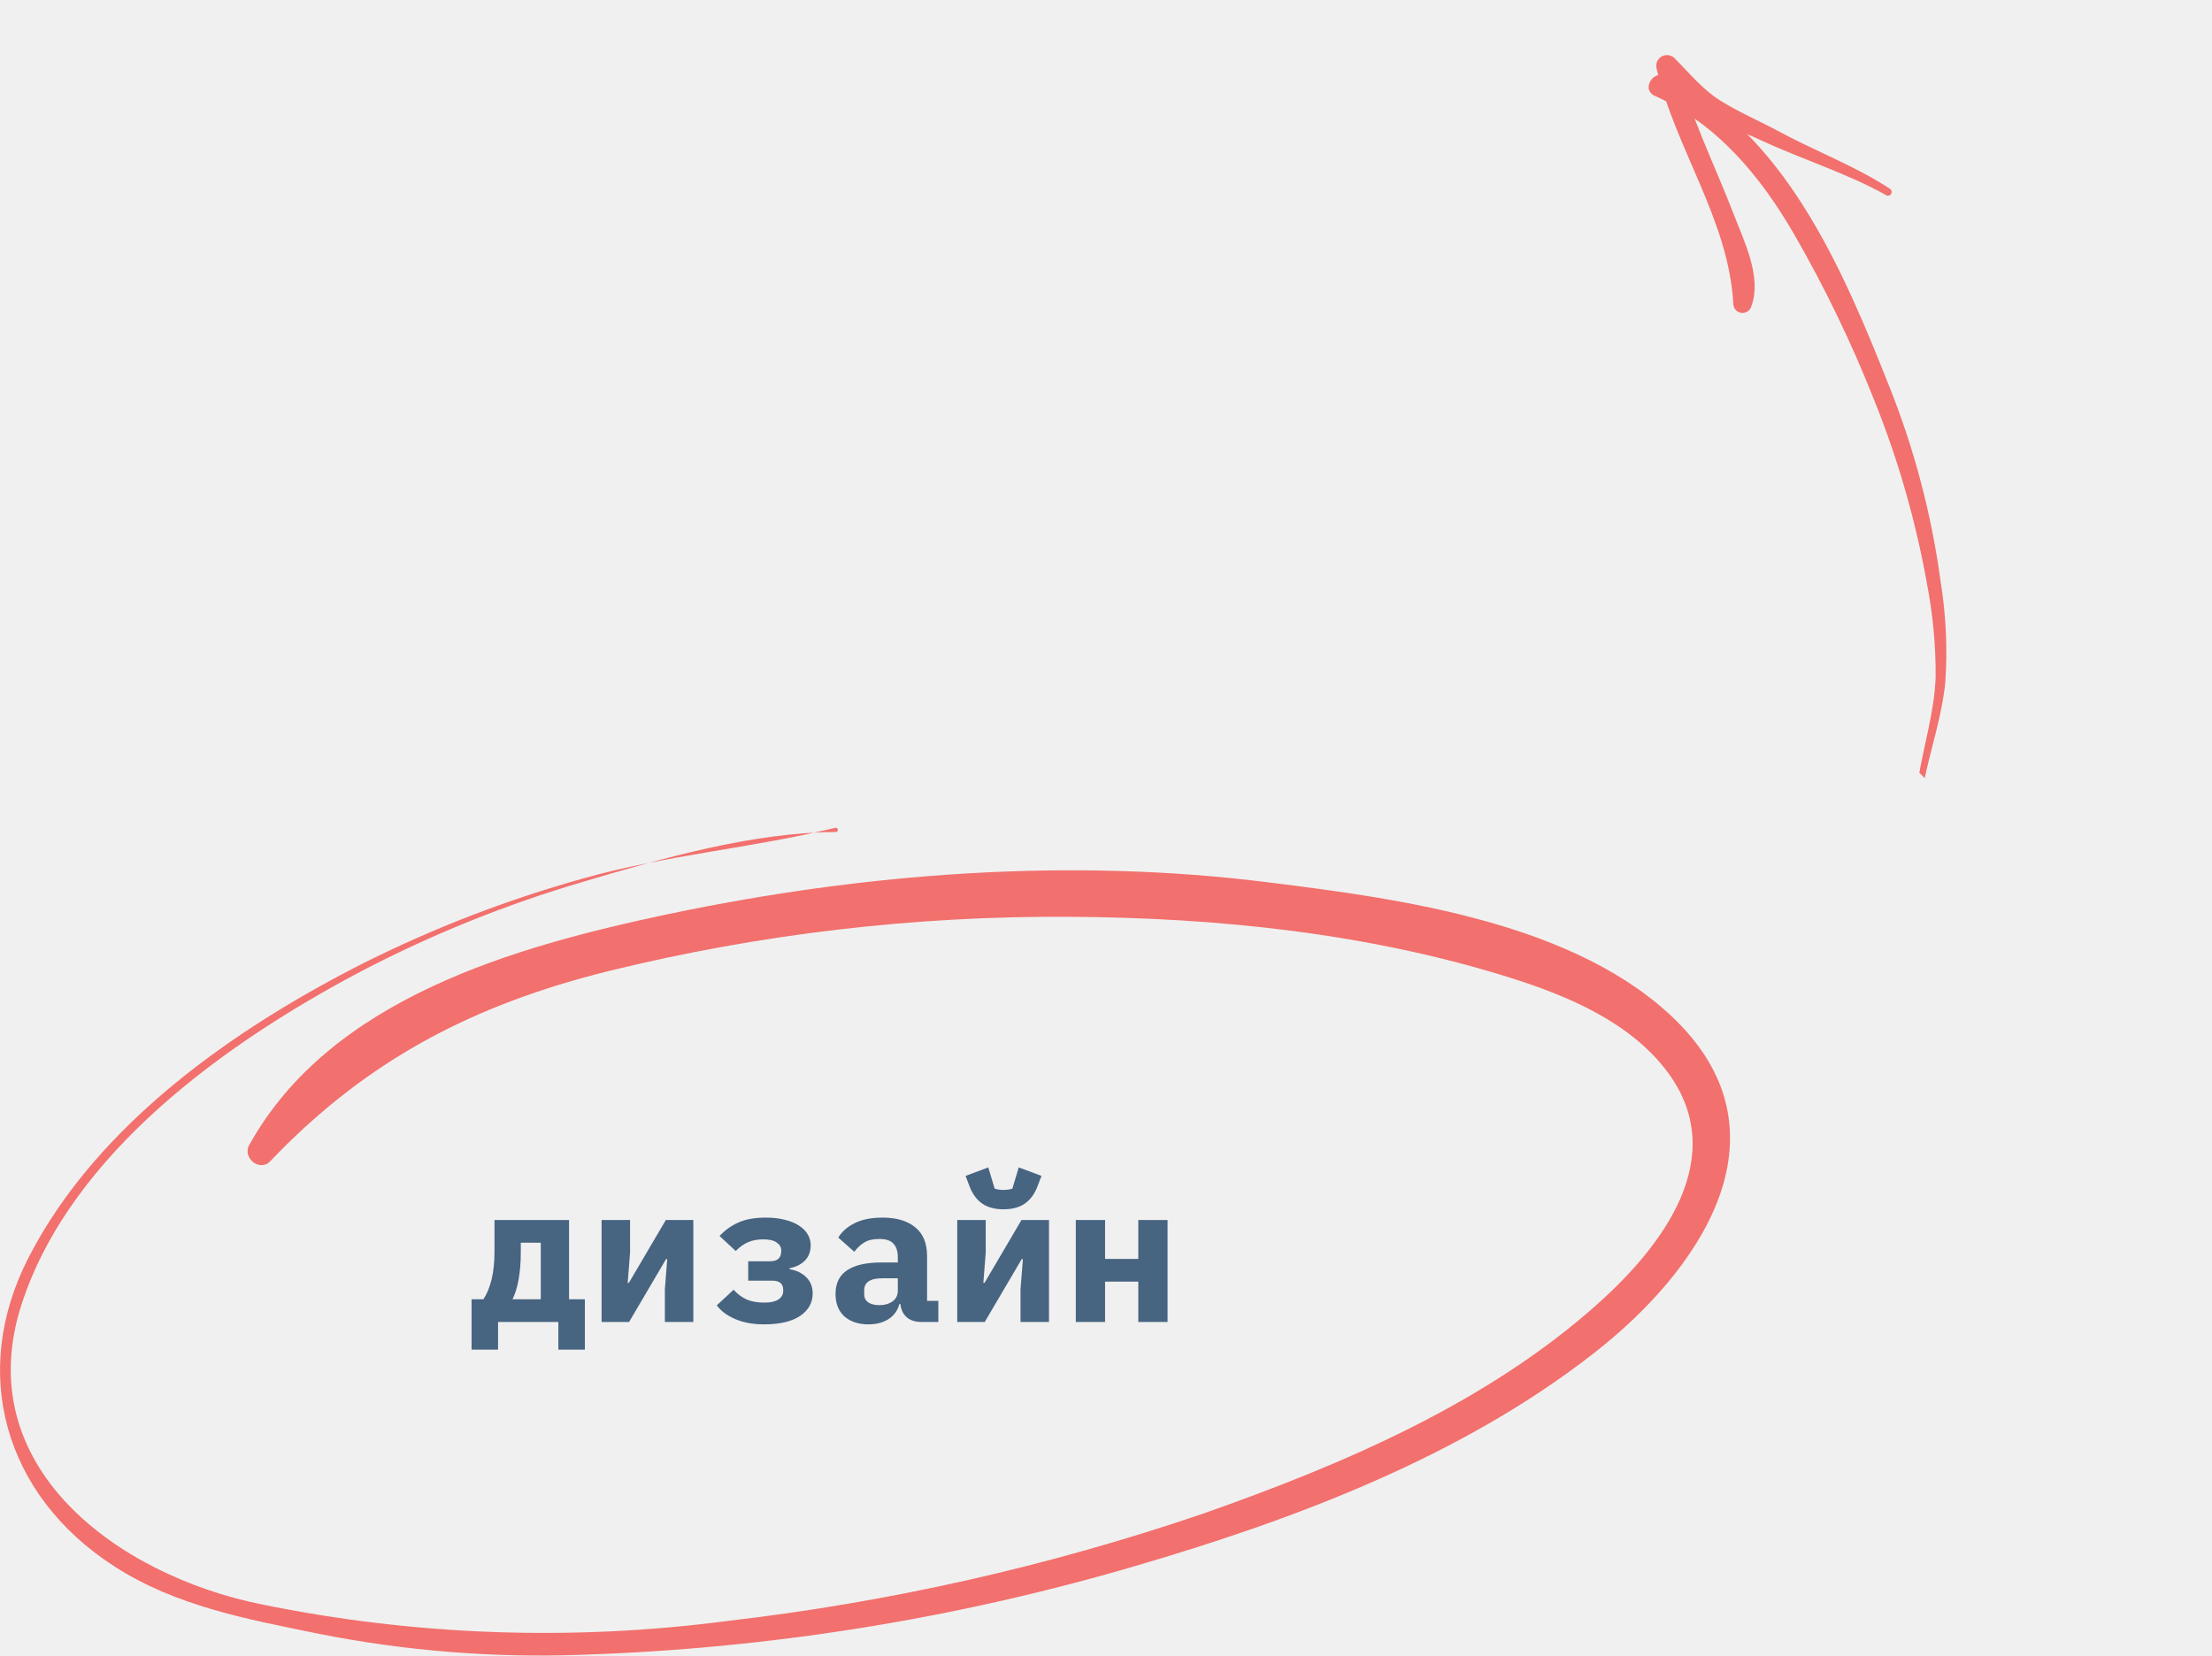
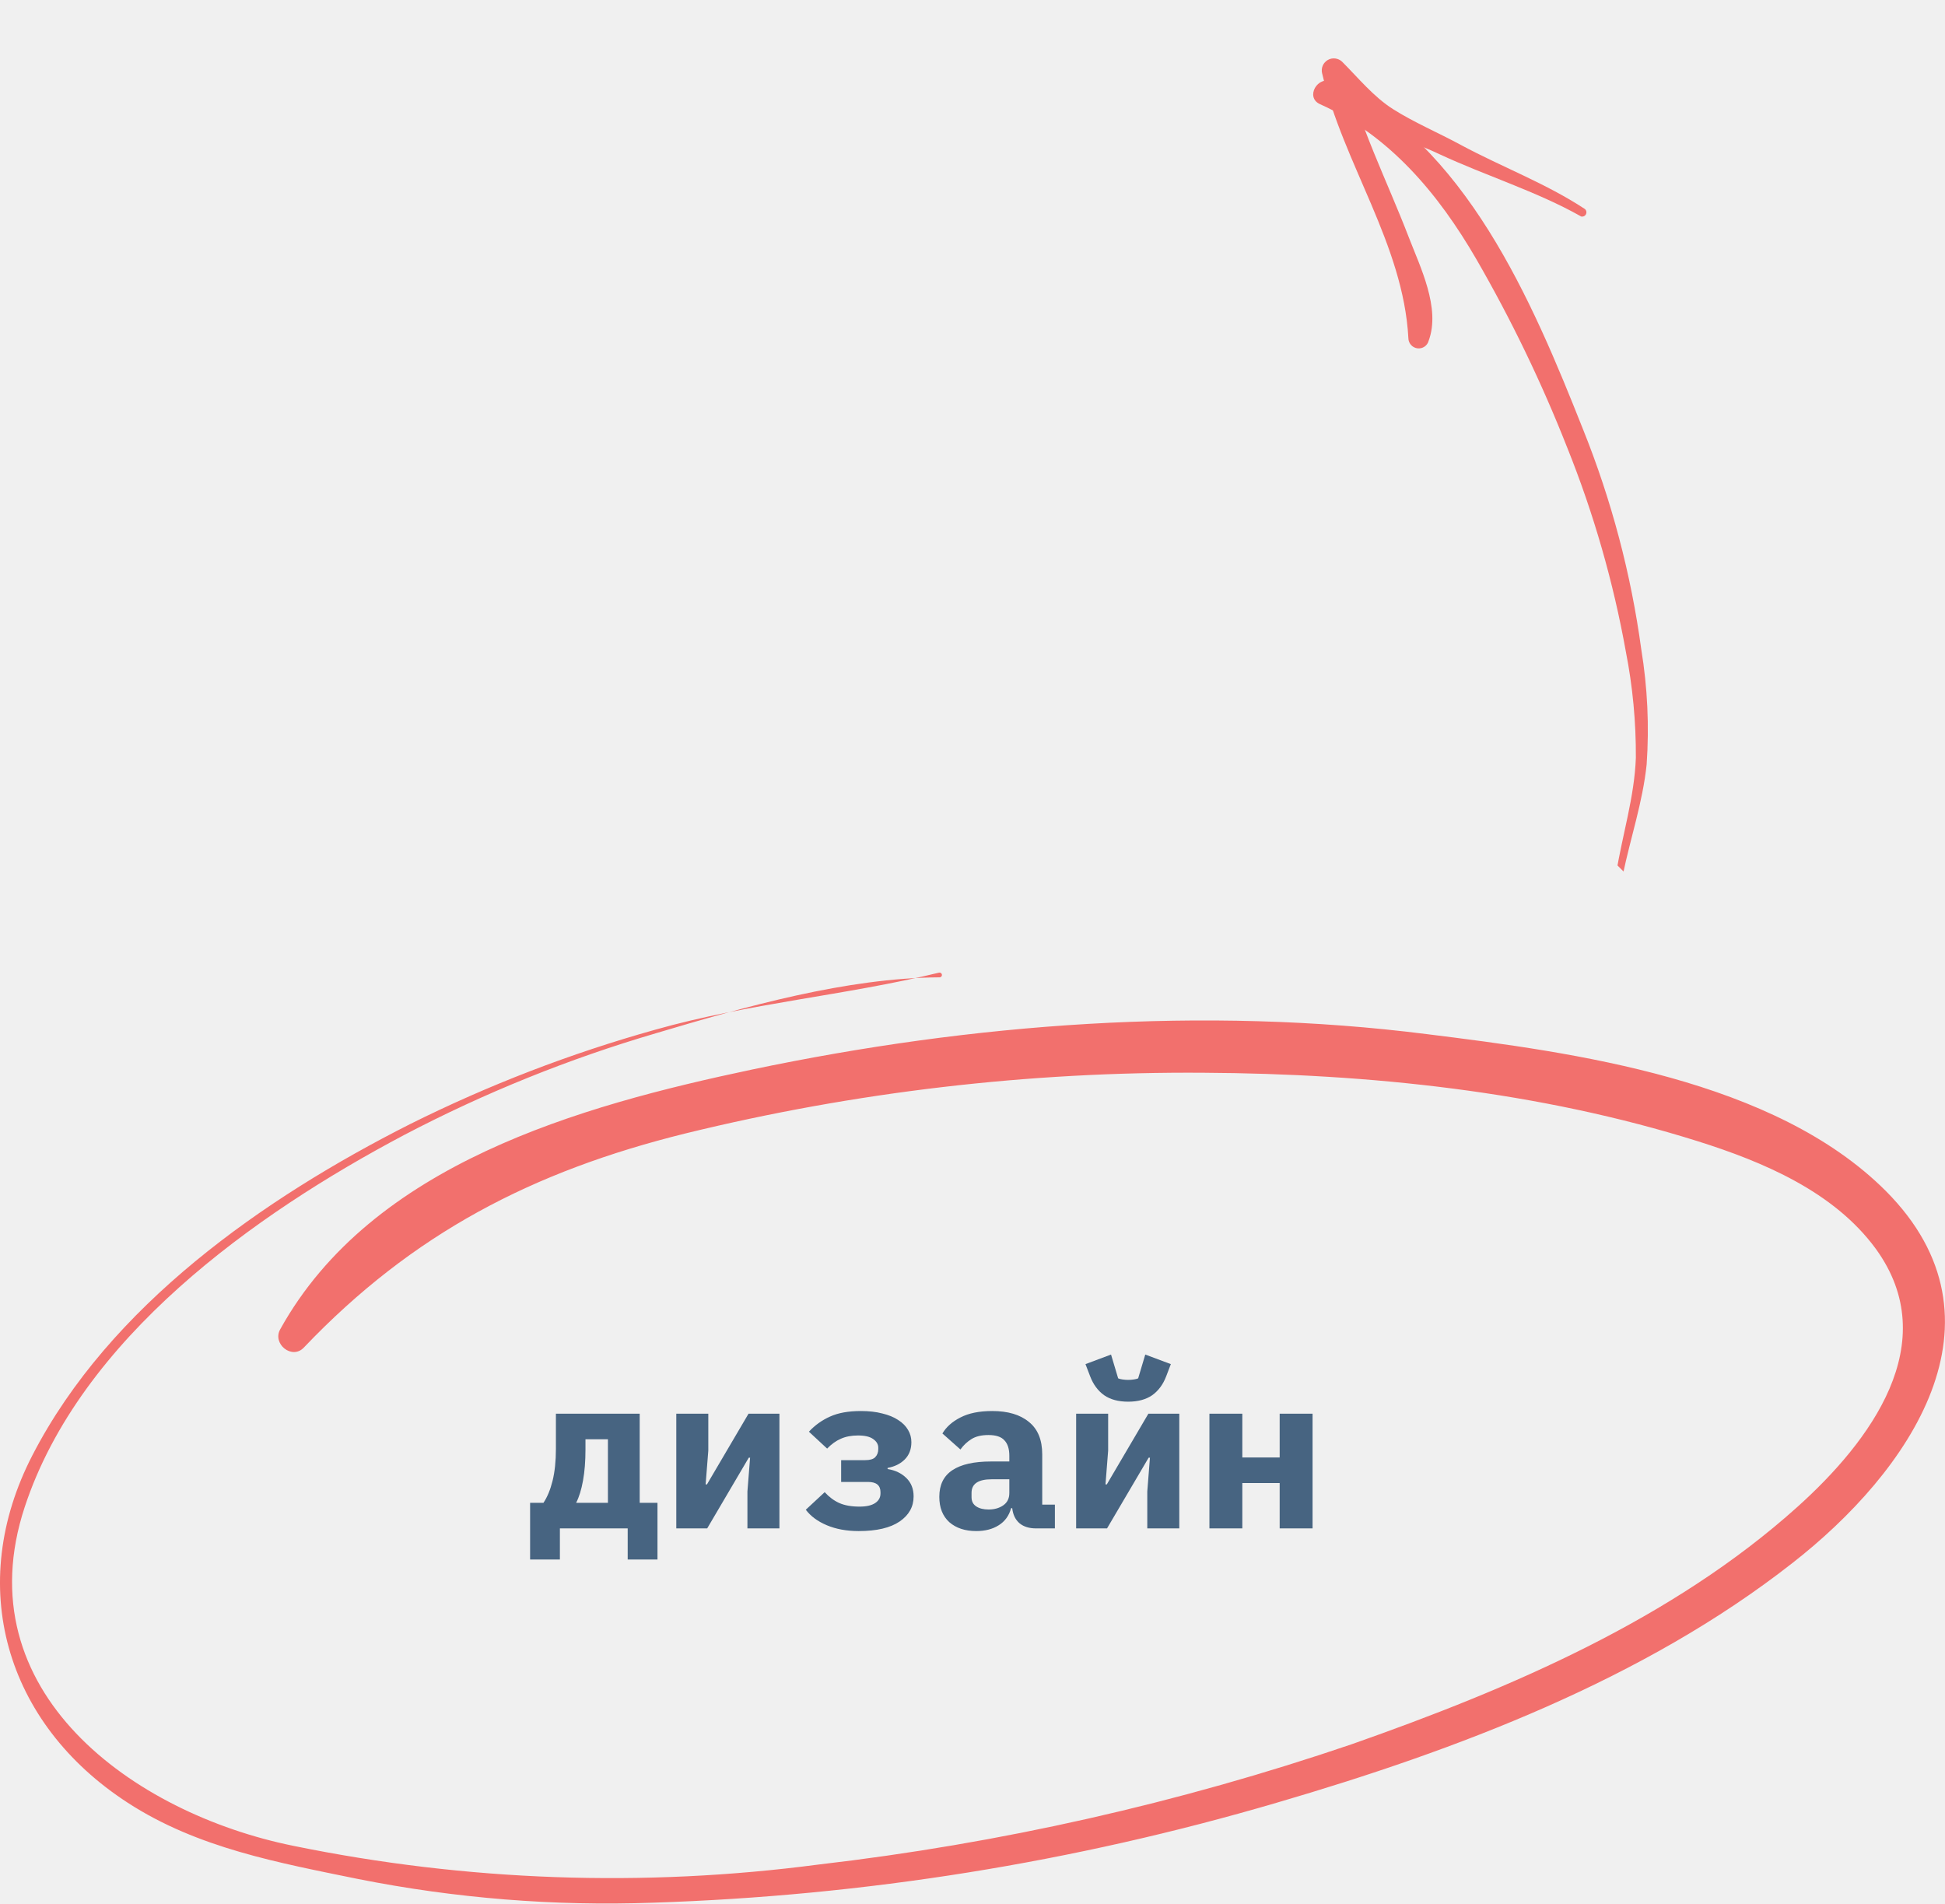
- <svg xmlns="http://www.w3.org/2000/svg" width="179" height="134" viewBox="0 0 179 134" fill="none">
+ <svg xmlns="http://www.w3.org/2000/svg" width="140" height="137" viewBox="0 0 140 137" fill="none">
  <g clip-path="url(#clip0)">
-     <path d="M155.219 63.107C155.665 60.35 156.539 57.603 156.637 54.796C156.653 52.233 156.412 49.673 155.918 47.154C155.017 42.133 153.603 37.213 151.699 32.474C149.858 27.797 147.67 23.262 145.155 18.908C142.443 14.229 138.923 10.002 133.898 7.751C132.815 7.26 133.73 5.649 134.806 6.148C144.384 10.548 149.186 21.952 152.842 31.172C154.886 36.258 156.292 41.574 157.028 46.997C157.476 49.732 157.606 52.508 157.415 55.269C157.135 57.977 156.252 60.559 155.695 63.237C155.638 63.55 155.171 63.421 155.219 63.107Z" fill="#F2706D" />
-     <path d="M152.663 15.816C149.519 14.038 145.782 12.886 142.491 11.347C140.907 10.586 138.989 10.035 137.52 9.06C136.336 8.271 135.283 6.914 134.28 5.911L135.723 5.09C136.699 9.276 138.731 13.276 140.276 17.29C141.105 19.453 142.602 22.422 141.722 24.785C141.675 24.959 141.567 25.109 141.418 25.208C141.269 25.308 141.088 25.349 140.91 25.324C140.731 25.3 140.567 25.212 140.448 25.076C140.33 24.94 140.264 24.766 140.263 24.586C139.898 17.826 135.568 12.03 134.052 5.518C134.01 5.336 134.027 5.147 134.101 4.976C134.175 4.806 134.302 4.665 134.463 4.572C134.624 4.48 134.81 4.442 134.995 4.464C135.18 4.485 135.354 4.566 135.49 4.693C136.654 5.857 137.77 7.236 139.168 8.116C140.691 9.079 142.44 9.815 144.049 10.692C146.965 12.258 150.207 13.475 152.971 15.301C153.025 15.348 153.061 15.412 153.074 15.482C153.086 15.552 153.074 15.624 153.039 15.687C153.005 15.749 152.949 15.797 152.883 15.822C152.817 15.848 152.744 15.85 152.676 15.828L152.663 15.816Z" fill="#F2706D" />
+     <path d="M116.33 62.852C116.775 60.095 117.649 57.348 117.748 54.54C117.763 51.977 117.522 49.417 117.028 46.899C116.127 41.877 114.713 36.958 112.809 32.218C110.968 27.541 108.781 23.007 106.265 18.652C103.553 13.973 100.033 9.746 95.009 7.495C93.925 7.004 94.841 5.393 95.916 5.892C105.494 10.293 110.297 21.697 113.953 30.917C115.997 36.002 117.403 41.318 118.139 46.742C118.587 49.477 118.717 52.253 118.525 55.014C118.245 57.721 117.362 60.303 116.805 62.981C116.748 63.295 116.281 63.165 116.33 62.852Z" fill="#F2706D" />
+     <path d="M113.774 15.56C110.629 13.783 106.893 12.63 103.601 11.092C102.017 10.331 100.099 9.779 98.63 8.804C97.447 8.016 96.393 6.658 95.391 5.655L96.833 4.834C97.809 9.02 99.841 13.02 101.387 17.035C102.216 19.197 103.712 22.167 102.832 24.53C102.786 24.703 102.678 24.854 102.528 24.953C102.379 25.052 102.198 25.093 102.02 25.069C101.842 25.044 101.678 24.956 101.559 24.82C101.44 24.685 101.374 24.511 101.374 24.331C101.009 17.57 96.679 11.775 95.162 5.262C95.12 5.081 95.138 4.891 95.212 4.721C95.286 4.551 95.412 4.409 95.573 4.317C95.734 4.224 95.921 4.186 96.106 4.208C96.29 4.23 96.464 4.31 96.6 4.437C97.765 5.601 98.88 6.98 100.279 7.86C101.801 8.823 103.55 9.56 105.16 10.436C108.076 12.003 111.317 13.219 114.082 15.045C114.136 15.092 114.172 15.156 114.184 15.226C114.197 15.297 114.185 15.369 114.15 15.431C114.115 15.493 114.06 15.541 113.994 15.567C113.927 15.593 113.854 15.595 113.786 15.573L113.774 15.56Z" fill="#F2706D" />
  </g>
-   <path d="M67.606 66.999C60.856 68.648 53.894 69.2 47.153 71.112C41.066 72.813 35.156 75.09 29.504 77.911C18.953 83.248 7.892 90.972 2.344 101.722C-2.497 111.07 0.35 121.013 9.204 126.749C14.232 130.012 20.036 131.057 25.805 132.239C32.78 133.623 39.892 134.194 46.999 133.938C62.215 133.448 77.307 131.029 91.91 126.74C104.847 122.959 118.329 117.869 128.99 109.515C137.427 102.946 145.037 92.043 135.739 82.712C127.72 74.699 113.42 72.753 102.708 71.427C86.61 69.387 69.966 70.654 54.132 73.976C41.733 76.594 26.768 80.775 20.172 92.672C19.584 93.717 21.024 94.89 21.876 93.981C29.708 85.763 38.349 81.293 49.343 78.574C61.545 75.585 74.071 74.118 86.635 74.206C98.566 74.274 110.812 75.549 122.232 79.143C126.919 80.622 132.007 82.763 135.015 86.868C139.958 93.666 134.58 100.771 129.407 105.427C120.383 113.552 108.656 118.54 97.322 122.525C84.865 126.771 71.989 129.677 58.913 131.193C46.336 132.848 33.57 132.394 21.143 129.851C9.571 127.514 -2.59 118.727 1.781 105.461C5.787 93.309 18.314 84.386 29.112 78.676C34.886 75.65 40.946 73.202 47.204 71.367C53.647 69.447 60.924 67.373 67.657 67.339C67.679 67.336 67.701 67.328 67.72 67.317C67.739 67.305 67.756 67.29 67.77 67.272C67.783 67.253 67.793 67.233 67.798 67.211C67.804 67.189 67.805 67.166 67.802 67.144C67.798 67.122 67.79 67.1 67.779 67.081C67.767 67.061 67.752 67.045 67.734 67.031C67.715 67.018 67.695 67.008 67.673 67.003C67.651 66.997 67.628 66.996 67.606 66.999Z" fill="#F2706D" />
-   <path d="M38.16 105.16H39.12C39.397 104.744 39.616 104.216 39.776 103.576C39.936 102.925 40.016 102.157 40.016 101.272V98.744H46.048V105.16H47.328V109.24H45.184V107H40.304V109.24H38.16V105.16ZM43.76 105.16V100.584H42.144V101.336C42.144 102.168 42.085 102.909 41.968 103.56C41.851 104.21 41.685 104.744 41.472 105.16H43.76ZM48.682 98.744H50.986V101.4L50.794 103.832H50.89L53.882 98.744H56.106V107H53.802V104.344L53.994 101.912H53.898L50.906 107H48.682V98.744ZM61.811 107.192C60.947 107.192 60.185 107.053 59.523 106.776C58.862 106.498 58.355 106.125 58.003 105.656L59.363 104.392C59.683 104.744 60.035 105.005 60.419 105.176C60.803 105.346 61.289 105.432 61.875 105.432C62.366 105.432 62.739 105.346 62.995 105.176C63.251 105.005 63.379 104.776 63.379 104.488V104.392C63.379 103.901 63.081 103.656 62.483 103.656H60.547V102.088H62.275C62.617 102.088 62.857 102.018 62.995 101.88C63.145 101.73 63.219 101.533 63.219 101.288V101.192C63.219 100.946 63.097 100.738 62.851 100.568C62.617 100.397 62.254 100.312 61.763 100.312C61.283 100.312 60.867 100.392 60.515 100.552C60.174 100.701 59.849 100.936 59.539 101.256L58.227 100.04C58.665 99.57 59.171 99.208 59.747 98.952C60.334 98.685 61.075 98.552 61.971 98.552C62.547 98.552 63.059 98.61 63.507 98.728C63.955 98.834 64.334 98.989 64.643 99.192C64.963 99.394 65.203 99.634 65.363 99.912C65.523 100.178 65.603 100.472 65.603 100.792C65.603 101.304 65.443 101.72 65.123 102.04C64.814 102.349 64.403 102.552 63.891 102.648V102.728C64.435 102.813 64.883 103.026 65.235 103.368C65.587 103.709 65.763 104.152 65.763 104.696C65.763 105.442 65.427 106.045 64.755 106.504C64.083 106.962 63.102 107.192 61.811 107.192ZM74.573 107C74.082 107 73.688 106.877 73.389 106.632C73.091 106.376 72.915 106.013 72.861 105.544H72.781C72.632 106.088 72.333 106.498 71.885 106.776C71.448 107.053 70.909 107.192 70.269 107.192C69.469 107.192 68.824 106.978 68.333 106.552C67.853 106.114 67.613 105.506 67.613 104.728C67.613 103.864 67.928 103.224 68.557 102.808C69.186 102.392 70.109 102.184 71.325 102.184H72.653V101.768C72.653 101.277 72.536 100.909 72.301 100.664C72.077 100.408 71.693 100.28 71.149 100.28C70.648 100.28 70.243 100.376 69.933 100.568C69.624 100.76 69.357 101.01 69.133 101.32L67.837 100.168C68.115 99.698 68.546 99.314 69.133 99.016C69.731 98.706 70.493 98.552 71.421 98.552C72.552 98.552 73.432 98.813 74.061 99.336C74.701 99.848 75.021 100.626 75.021 101.672V105.288H75.933V107H74.573ZM71.165 105.64C71.581 105.64 71.933 105.538 72.221 105.336C72.509 105.133 72.653 104.84 72.653 104.456V103.464H71.389C70.418 103.464 69.933 103.789 69.933 104.44V104.76C69.933 105.048 70.045 105.266 70.269 105.416C70.493 105.565 70.792 105.64 71.165 105.64ZM77.463 98.744H79.767V101.4L79.575 103.832H79.671L82.663 98.744H84.887V107H82.583V104.344L82.775 101.912H82.679L79.687 107H77.463V98.744ZM81.207 97.88C80.503 97.88 79.927 97.725 79.479 97.416C79.031 97.096 78.695 96.642 78.471 96.056L78.135 95.176L79.975 94.488L80.487 96.2C80.551 96.232 80.652 96.258 80.791 96.28C80.93 96.301 81.068 96.312 81.207 96.312C81.346 96.312 81.484 96.301 81.623 96.28C81.762 96.258 81.863 96.232 81.927 96.2L82.439 94.488L84.279 95.176L83.943 96.056C83.719 96.642 83.383 97.096 82.935 97.416C82.487 97.725 81.911 97.88 81.207 97.88ZM87.057 98.744H89.425V101.896H92.113V98.744H94.481V107H92.113V103.736H89.425V107H87.057V98.744Z" fill="#476481" />
+   <path d="M67.603 69.999C60.854 71.648 53.891 72.2 47.15 74.112C41.064 75.813 35.154 78.09 29.501 80.911C18.951 86.248 7.889 93.972 2.341 104.722C-2.499 114.07 0.347 124.013 9.202 129.749C14.23 133.012 20.033 134.057 25.803 135.239C32.777 136.623 39.89 137.194 46.997 136.938C62.213 136.448 77.304 134.029 91.908 129.74C104.844 125.959 118.326 120.869 128.987 112.515C137.424 105.946 145.034 95.043 135.737 85.712C127.718 77.699 113.418 75.753 102.705 74.427C86.607 72.387 69.964 73.654 54.13 76.976C41.73 79.594 26.766 83.775 20.169 95.672C19.581 96.717 21.022 97.89 21.874 96.981C29.706 88.763 38.347 84.293 49.34 81.574C61.542 78.585 74.069 77.118 86.633 77.206C98.564 77.274 110.81 78.549 122.229 82.143C126.917 83.622 132.004 85.763 135.012 89.868C139.955 96.666 134.578 103.771 129.405 108.427C120.38 116.552 108.654 121.54 97.32 125.525C84.863 129.771 71.987 132.677 58.911 134.193C46.334 135.848 33.568 135.394 21.141 132.851C9.568 130.514 -2.593 121.727 1.779 108.461C5.784 96.309 18.312 87.386 29.109 81.676C34.883 78.65 40.944 76.202 47.201 74.367C53.644 72.447 60.922 70.373 67.654 70.339C67.677 70.336 67.698 70.328 67.718 70.317C67.737 70.305 67.754 70.29 67.767 70.272C67.781 70.253 67.79 70.233 67.796 70.211C67.801 70.189 67.802 70.166 67.799 70.144C67.796 70.122 67.788 70.1 67.776 70.081C67.765 70.061 67.749 70.045 67.731 70.031C67.713 70.018 67.692 70.008 67.67 70.003C67.648 69.997 67.626 69.996 67.603 69.999Z" fill="#F2706D" />
+   <path d="M38.157 108.16H39.117C39.395 107.744 39.614 107.216 39.773 106.576C39.934 105.925 40.014 105.157 40.014 104.272V101.744H46.045V108.16H47.325V112.24H45.181V110H40.301V112.24H38.157V108.16ZM43.758 108.16V103.584H42.142V104.336C42.142 105.168 42.083 105.909 41.965 106.56C41.848 107.21 41.683 107.744 41.469 108.16H43.758ZM48.679 101.744H50.983V104.4L50.791 106.832H50.887L53.879 101.744H56.103V110H53.799V107.344L53.991 104.912H53.895L50.903 110H48.679V101.744ZM61.809 110.192C60.945 110.192 60.182 110.053 59.521 109.776C58.86 109.498 58.353 109.125 58.001 108.656L59.361 107.392C59.681 107.744 60.033 108.005 60.417 108.176C60.801 108.346 61.286 108.432 61.873 108.432C62.364 108.432 62.737 108.346 62.993 108.176C63.249 108.005 63.377 107.776 63.377 107.488V107.392C63.377 106.901 63.078 106.656 62.481 106.656H60.545V105.088H62.273C62.614 105.088 62.854 105.018 62.993 104.88C63.142 104.73 63.217 104.533 63.217 104.288V104.192C63.217 103.946 63.094 103.738 62.849 103.568C62.614 103.397 62.252 103.312 61.761 103.312C61.281 103.312 60.865 103.392 60.513 103.552C60.172 103.701 59.846 103.936 59.537 104.256L58.225 103.04C58.662 102.57 59.169 102.208 59.745 101.952C60.332 101.685 61.073 101.552 61.969 101.552C62.545 101.552 63.057 101.61 63.505 101.728C63.953 101.834 64.332 101.989 64.641 102.192C64.961 102.394 65.201 102.634 65.361 102.912C65.521 103.178 65.601 103.472 65.601 103.792C65.601 104.304 65.441 104.72 65.121 105.04C64.812 105.349 64.401 105.552 63.889 105.648V105.728C64.433 105.813 64.881 106.026 65.233 106.368C65.585 106.709 65.761 107.152 65.761 107.696C65.761 108.442 65.425 109.045 64.753 109.504C64.081 109.962 63.1 110.192 61.809 110.192ZM74.571 110C74.08 110 73.685 109.877 73.387 109.632C73.088 109.376 72.912 109.013 72.859 108.544H72.779C72.629 109.088 72.331 109.498 71.883 109.776C71.445 110.053 70.907 110.192 70.267 110.192C69.467 110.192 68.821 109.978 68.331 109.552C67.851 109.114 67.611 108.506 67.611 107.728C67.611 106.864 67.925 106.224 68.555 105.808C69.184 105.392 70.107 105.184 71.323 105.184H72.651V104.768C72.651 104.277 72.533 103.909 72.299 103.664C72.075 103.408 71.691 103.28 71.147 103.28C70.645 103.28 70.24 103.376 69.931 103.568C69.621 103.76 69.355 104.01 69.131 104.32L67.835 103.168C68.112 102.698 68.544 102.314 69.131 102.016C69.728 101.706 70.491 101.552 71.419 101.552C72.549 101.552 73.429 101.813 74.059 102.336C74.699 102.848 75.019 103.626 75.019 104.672V108.288H75.931V110H74.571ZM71.163 108.64C71.579 108.64 71.931 108.538 72.219 108.336C72.507 108.133 72.651 107.84 72.651 107.456V106.464H71.387C70.416 106.464 69.931 106.789 69.931 107.44V107.76C69.931 108.048 70.043 108.266 70.267 108.416C70.491 108.565 70.789 108.64 71.163 108.64ZM77.46 101.744H79.764V104.4L79.573 106.832H79.668L82.66 101.744H84.885V110H82.581V107.344L82.772 104.912H82.677L79.684 110H77.46V101.744ZM81.204 100.88C80.501 100.88 79.924 100.725 79.477 100.416C79.028 100.096 78.692 99.642 78.469 99.056L78.132 98.176L79.972 97.488L80.484 99.2C80.549 99.232 80.65 99.258 80.788 99.28C80.927 99.301 81.066 99.312 81.204 99.312C81.343 99.312 81.482 99.301 81.621 99.28C81.759 99.258 81.861 99.232 81.924 99.2L82.436 97.488L84.276 98.176L83.941 99.056C83.716 99.642 83.38 100.096 82.933 100.416C82.484 100.725 81.909 100.88 81.204 100.88ZM87.054 101.744H89.422V104.896H92.11V101.744H94.478V110H92.11V106.736H89.422V110H87.054V101.744Z" fill="#476481" />
  <defs>
    <clipPath id="clip0">
-       <rect width="56.569" height="32.325" fill="white" transform="matrix(-0.707107 -0.707107 -0.707107 0.707107 178.744 40.2556)" />
+       <rect width="56.569" height="32.325" fill="white" transform="matrix(-0.707107 -0.707107 -0.707107 0.707107 139.855 40)" />
    </clipPath>
  </defs>
</svg>
